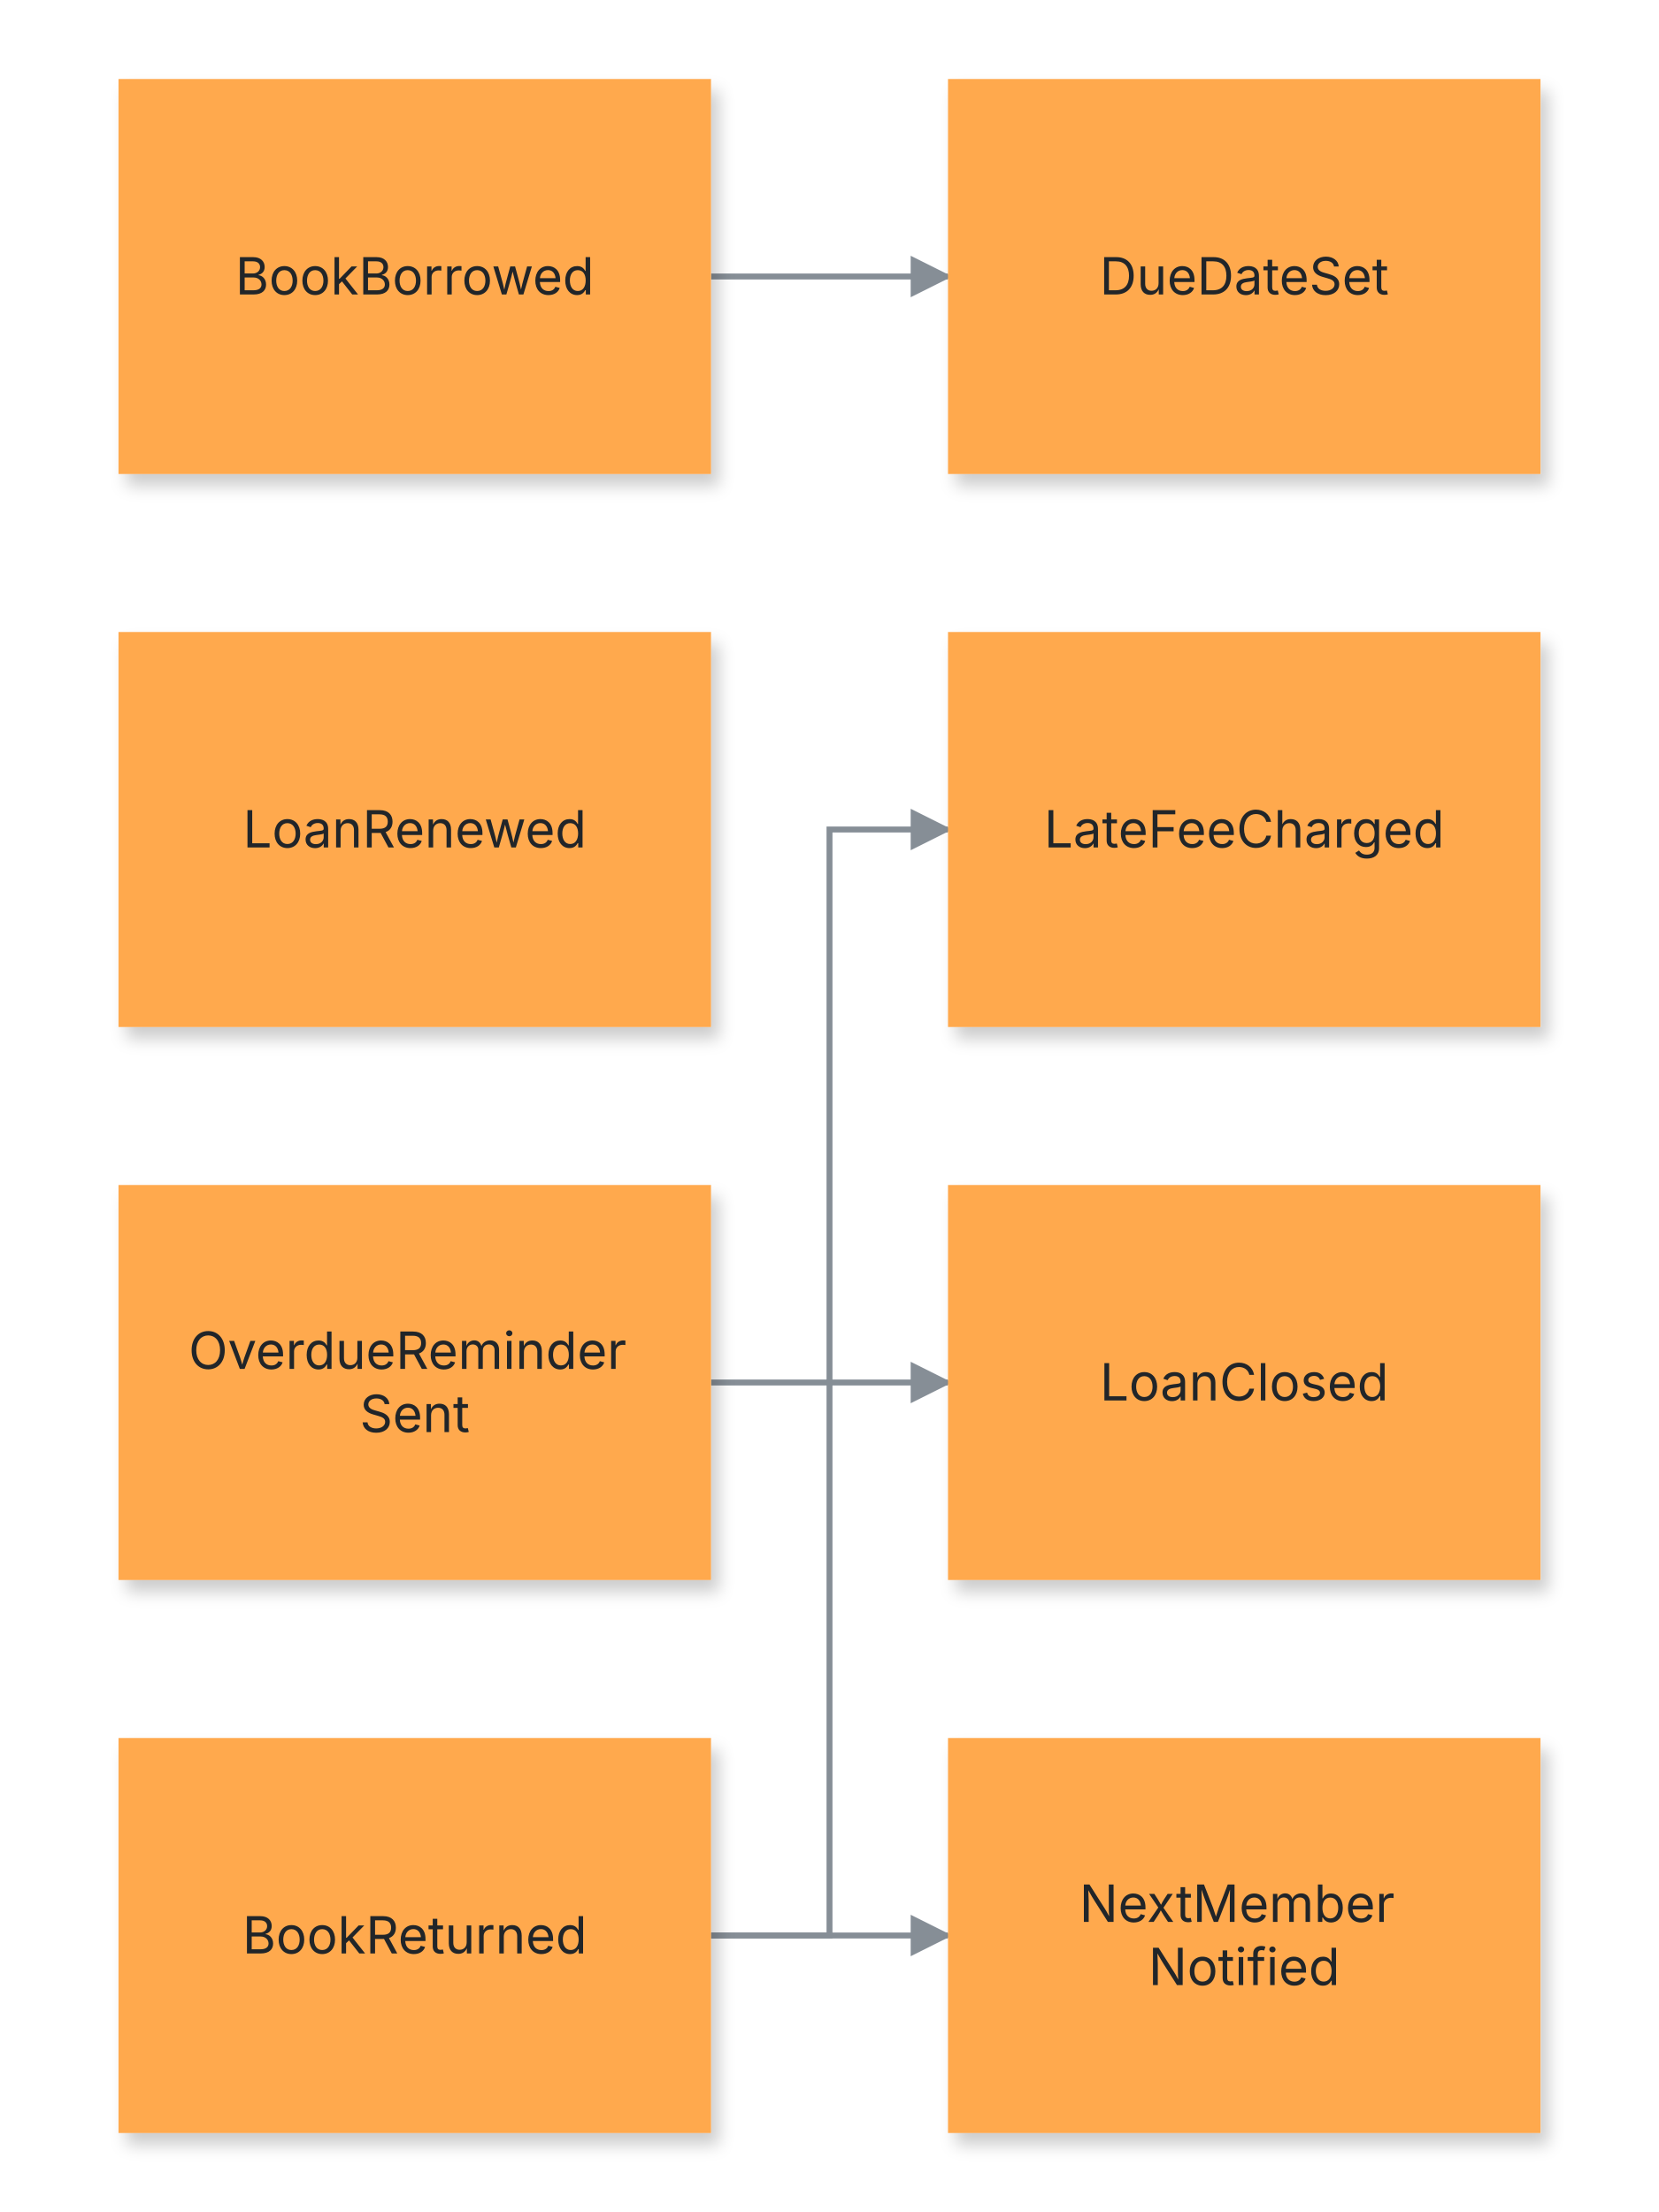
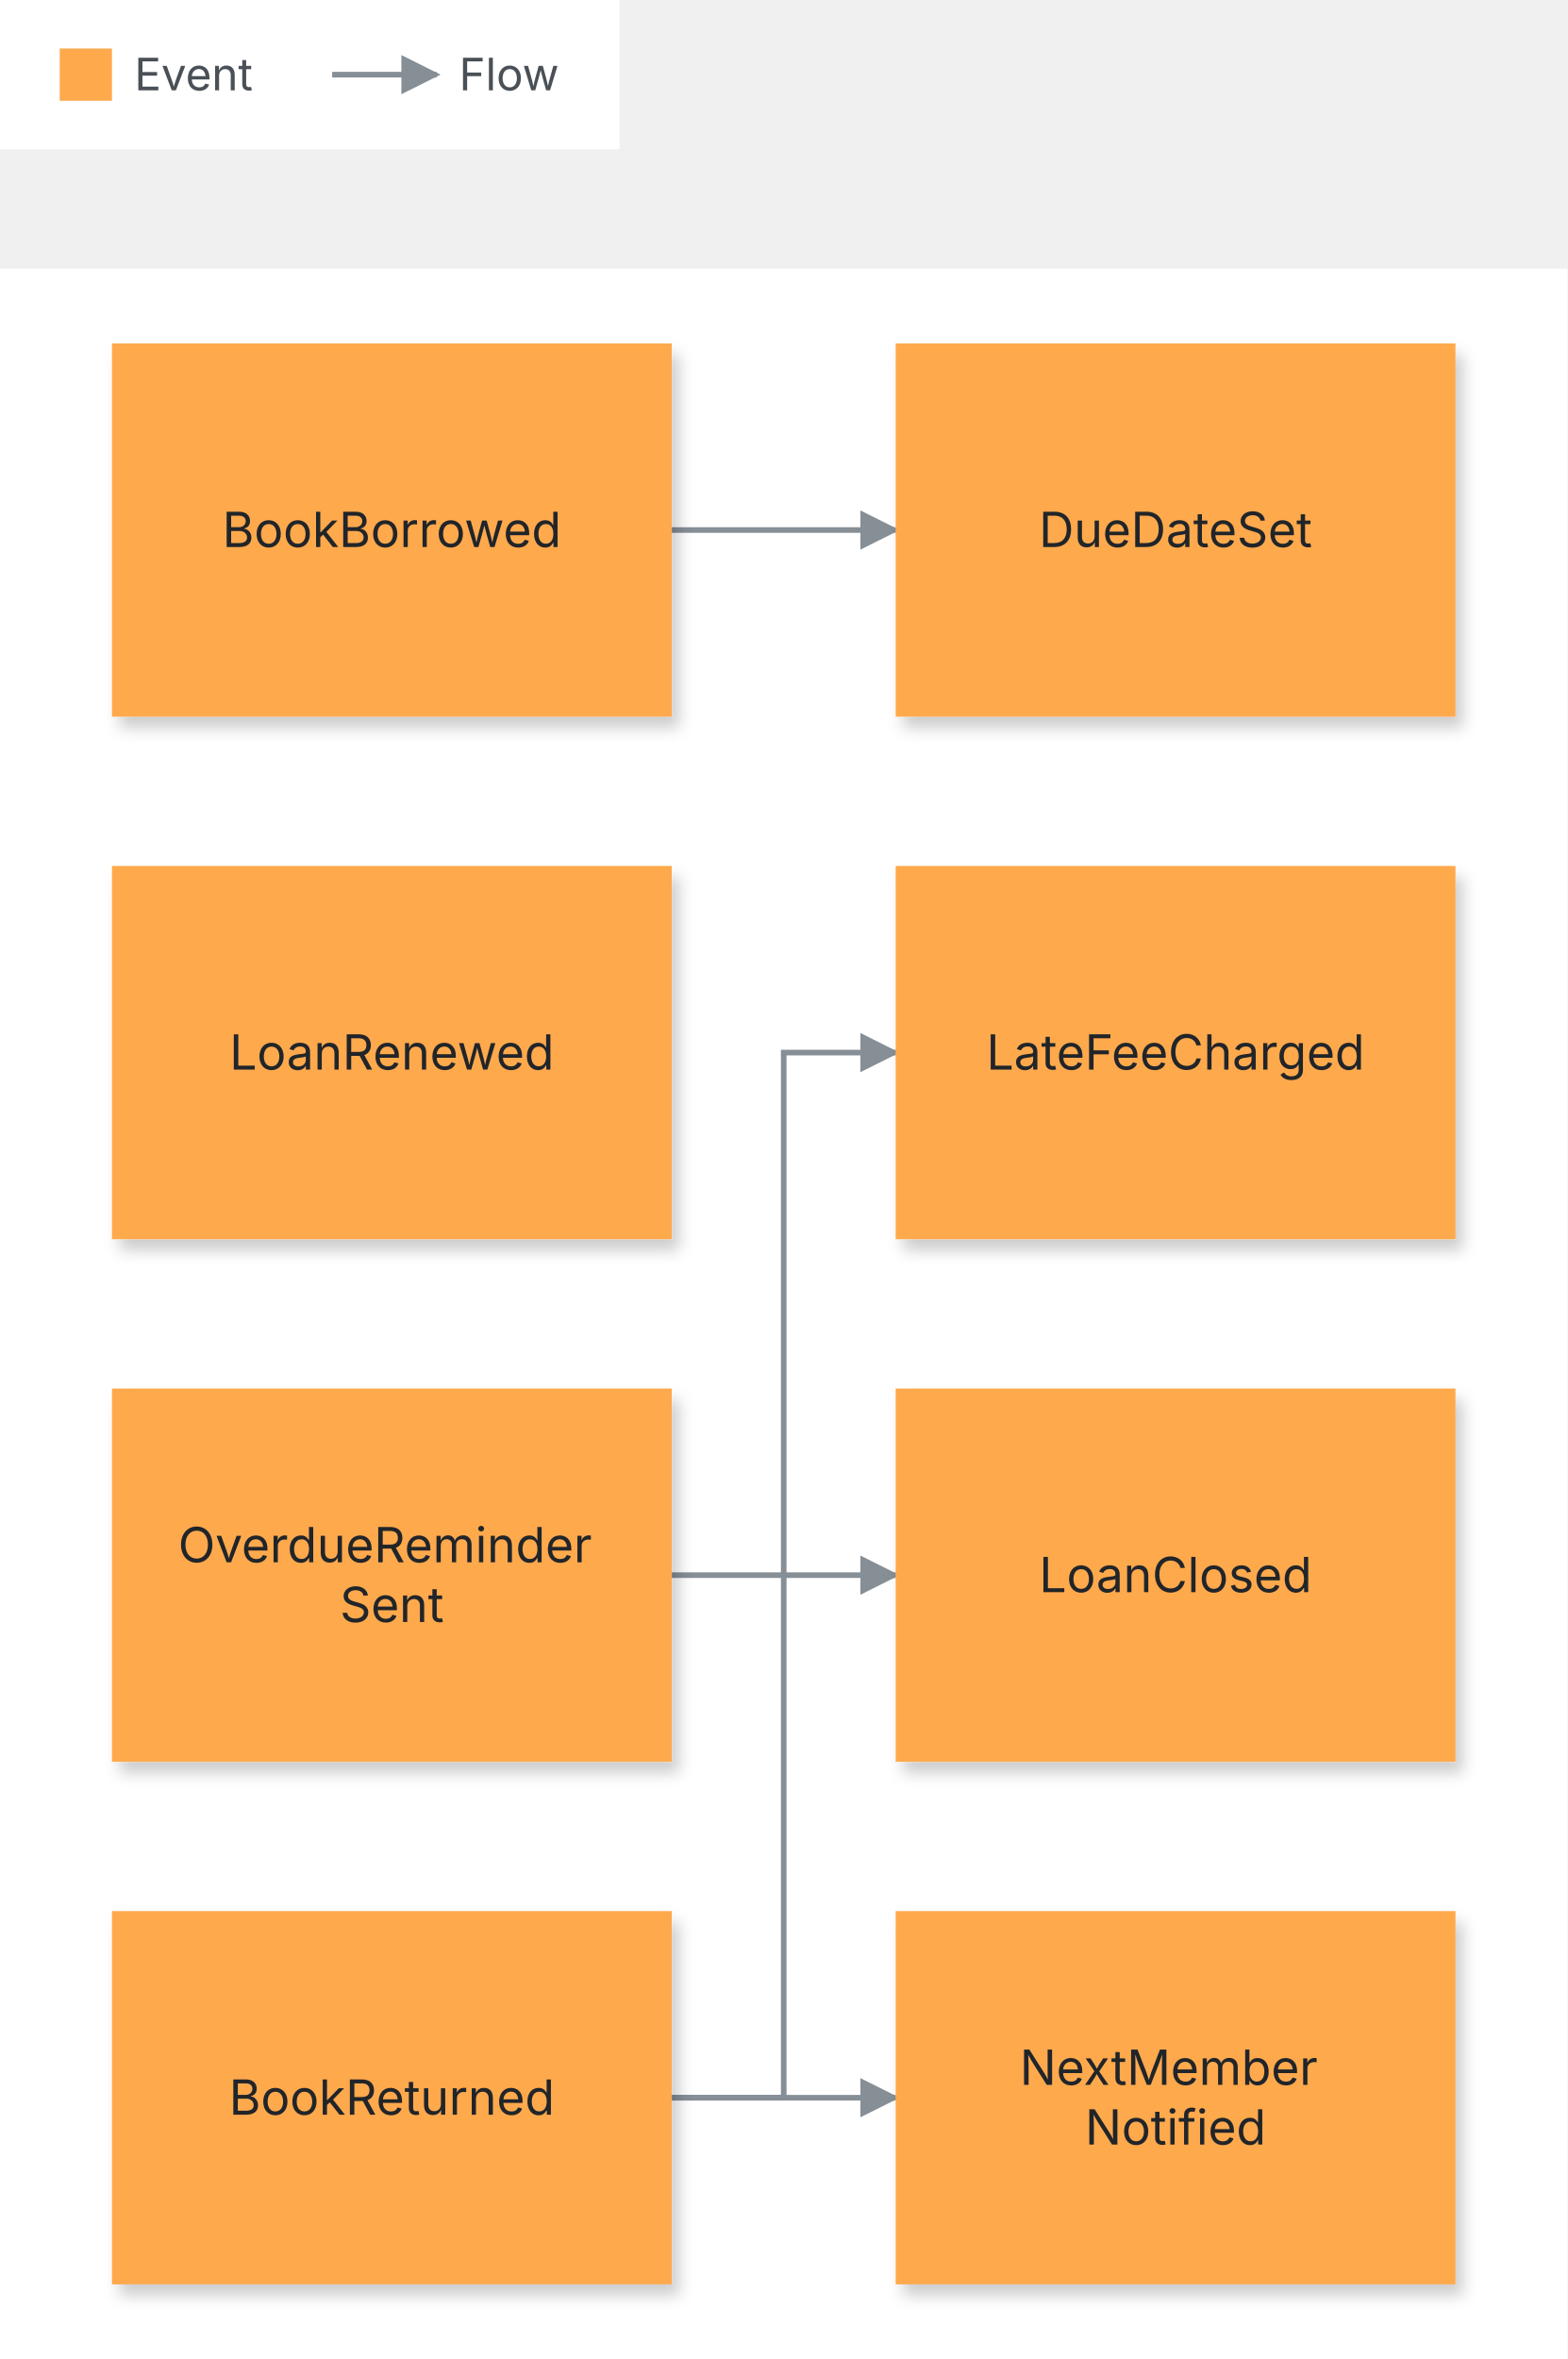
- <svg xmlns="http://www.w3.org/2000/svg" width="420" height="560" viewBox="0 0 420 560" font-family="system-ui, -apple-system, sans-serif">
+ <svg xmlns="http://www.w3.org/2000/svg" width="420" height="632" viewBox="0 0 420 632" font-family="system-ui, -apple-system, sans-serif">
  <defs>
    <marker id="arrow" viewBox="0 0 10 10" refX="9" refY="5" markerWidth="7" markerHeight="7" orient="auto-start-reverse">
      <path d="M0 0 L10 5 L0 10 z" fill="#868e96" />
    </marker>
    <marker id="cancel" viewBox="0 0 10 10" refX="9" refY="5" markerWidth="7" markerHeight="7" orient="auto-start-reverse">
      <path d="M0 0 L10 5 L0 10 z" fill="#e03131" />
    </marker>
    <filter id="shadow" x="-10%" y="-10%" width="130%" height="130%">
      <feDropShadow dx="2" dy="3" stdDeviation="2" flood-opacity="0.2" />
    </filter>
  </defs>
-   <rect class="background" width="100%" height="100%" fill="#ffffff" />
-   <path class="arrow" d="M180 70 L240 70" fill="none" stroke="#868e96" stroke-width="1.5" marker-end="url(#arrow)" />
-   <path class="arrow" d="M180 350 L210 350 L210 210 L240 210" fill="none" stroke="#868e96" stroke-width="1.5" marker-end="url(#arrow)" />
-   <path class="arrow" d="M180 490 L210 490 L210 350 L240 350" fill="none" stroke="#868e96" stroke-width="1.5" marker-end="url(#arrow)" />
-   <path class="arrow" d="M180 490 L240 490" fill="none" stroke="#868e96" stroke-width="1.5" marker-end="url(#arrow)" />
-   <g class="event" data-line="3">
-     <rect x="30" y="20" width="150" height="100" fill="#ffa94d" filter="url(#shadow)" />
-     <text x="105" y="74.55" text-anchor="middle" font-size="13" fill="#212529">
-       <tspan x="105" dy="0">BookBorrowed</tspan>
-     </text>
+   <g class="legend">
+     <rect class="background" width="166" height="40" fill="#ffffff" />
+     <rect x="16" y="13" width="14" height="14" fill="#ffa94d" />
+     <text x="36" y="24.2" font-size="12" fill="#495057">Event</text>
+     <path class="arrow" d="M89 20 L117 20" fill="none" stroke="#868e96" stroke-width="1.5" marker-end="url(#arrow)" />
+     <text x="123" y="24.2" font-size="12" fill="#495057">Flow</text>
  </g>
-   <g class="event" data-line="4">
-     <rect x="240" y="20" width="150" height="100" fill="#ffa94d" filter="url(#shadow)" />
-     <text x="315" y="74.55" text-anchor="middle" font-size="13" fill="#212529">
-       <tspan x="315" dy="0">DueDateSet</tspan>
-     </text>
-   </g>
-   <g class="event" data-line="6">
-     <rect x="30" y="160" width="150" height="100" fill="#ffa94d" filter="url(#shadow)" />
-     <text x="105" y="214.55" text-anchor="middle" font-size="13" fill="#212529">
-       <tspan x="105" dy="0">LoanRenewed</tspan>
-     </text>
-   </g>
-   <g class="event" data-line="10">
-     <rect x="30" y="300" width="150" height="100" fill="#ffa94d" filter="url(#shadow)" />
-     <text x="105" y="346.55" text-anchor="middle" font-size="13" fill="#212529">
-       <tspan x="105" dy="0">OverdueReminder</tspan>
-       <tspan x="105" dy="16">Sent</tspan>
-     </text>
-   </g>
-   <g class="event" data-line="11">
-     <rect x="240" y="160" width="150" height="100" fill="#ffa94d" filter="url(#shadow)" />
-     <text x="315" y="214.55" text-anchor="middle" font-size="13" fill="#212529">
-       <tspan x="315" dy="0">LateFeeCharged</tspan>
-     </text>
-   </g>
-   <g class="event" data-line="14">
-     <rect x="30" y="440" width="150" height="100" fill="#ffa94d" filter="url(#shadow)" />
-     <text x="105" y="494.55" text-anchor="middle" font-size="13" fill="#212529">
-       <tspan x="105" dy="0">BookReturned</tspan>
-     </text>
-   </g>
-   <g class="event" data-line="15">
-     <rect x="240" y="300" width="150" height="100" fill="#ffa94d" filter="url(#shadow)" />
-     <text x="315" y="354.55" text-anchor="middle" font-size="13" fill="#212529">
-       <tspan x="315" dy="0">LoanClosed</tspan>
-     </text>
-   </g>
-   <g class="event" data-line="17">
-     <rect x="240" y="440" width="150" height="100" fill="#ffa94d" filter="url(#shadow)" />
-     <text x="315" y="486.55" text-anchor="middle" font-size="13" fill="#212529">
-       <tspan x="315" dy="0">NextMember</tspan>
-       <tspan x="315" dy="16">Notified</tspan>
-     </text>
+   <g transform="translate(0 72)">
+     <rect class="background" width="420" height="560" fill="#ffffff" />
+     <path class="arrow" d="M180 70 L240 70" fill="none" stroke="#868e96" stroke-width="1.5" marker-end="url(#arrow)" />
+     <path class="arrow" d="M180 350 L210 350 L210 210 L240 210" fill="none" stroke="#868e96" stroke-width="1.5" marker-end="url(#arrow)" />
+     <path class="arrow" d="M180 490 L210 490 L210 350 L240 350" fill="none" stroke="#868e96" stroke-width="1.5" marker-end="url(#arrow)" />
+     <path class="arrow" d="M180 490 L240 490" fill="none" stroke="#868e96" stroke-width="1.5" marker-end="url(#arrow)" />
+     <g class="event" data-line="3">
+       <rect x="30" y="20" width="150" height="100" fill="#ffa94d" filter="url(#shadow)" />
+       <text x="105" y="74.55" text-anchor="middle" font-size="13" fill="#212529">
+         <tspan x="105" dy="0">BookBorrowed</tspan>
+       </text>
+     </g>
+     <g class="event" data-line="4">
+       <rect x="240" y="20" width="150" height="100" fill="#ffa94d" filter="url(#shadow)" />
+       <text x="315" y="74.55" text-anchor="middle" font-size="13" fill="#212529">
+         <tspan x="315" dy="0">DueDateSet</tspan>
+       </text>
+     </g>
+     <g class="event" data-line="6">
+       <rect x="30" y="160" width="150" height="100" fill="#ffa94d" filter="url(#shadow)" />
+       <text x="105" y="214.55" text-anchor="middle" font-size="13" fill="#212529">
+         <tspan x="105" dy="0">LoanRenewed</tspan>
+       </text>
+     </g>
+     <g class="event" data-line="10">
+       <rect x="30" y="300" width="150" height="100" fill="#ffa94d" filter="url(#shadow)" />
+       <text x="105" y="346.55" text-anchor="middle" font-size="13" fill="#212529">
+         <tspan x="105" dy="0">OverdueReminder</tspan>
+         <tspan x="105" dy="16">Sent</tspan>
+       </text>
+     </g>
+     <g class="event" data-line="11">
+       <rect x="240" y="160" width="150" height="100" fill="#ffa94d" filter="url(#shadow)" />
+       <text x="315" y="214.55" text-anchor="middle" font-size="13" fill="#212529">
+         <tspan x="315" dy="0">LateFeeCharged</tspan>
+       </text>
+     </g>
+     <g class="event" data-line="14">
+       <rect x="30" y="440" width="150" height="100" fill="#ffa94d" filter="url(#shadow)" />
+       <text x="105" y="494.55" text-anchor="middle" font-size="13" fill="#212529">
+         <tspan x="105" dy="0">BookReturned</tspan>
+       </text>
+     </g>
+     <g class="event" data-line="15">
+       <rect x="240" y="300" width="150" height="100" fill="#ffa94d" filter="url(#shadow)" />
+       <text x="315" y="354.55" text-anchor="middle" font-size="13" fill="#212529">
+         <tspan x="315" dy="0">LoanClosed</tspan>
+       </text>
+     </g>
+     <g class="event" data-line="17">
+       <rect x="240" y="440" width="150" height="100" fill="#ffa94d" filter="url(#shadow)" />
+       <text x="315" y="486.55" text-anchor="middle" font-size="13" fill="#212529">
+         <tspan x="315" dy="0">NextMember</tspan>
+         <tspan x="315" dy="16">Notified</tspan>
+       </text>
+     </g>
  </g>
</svg>
